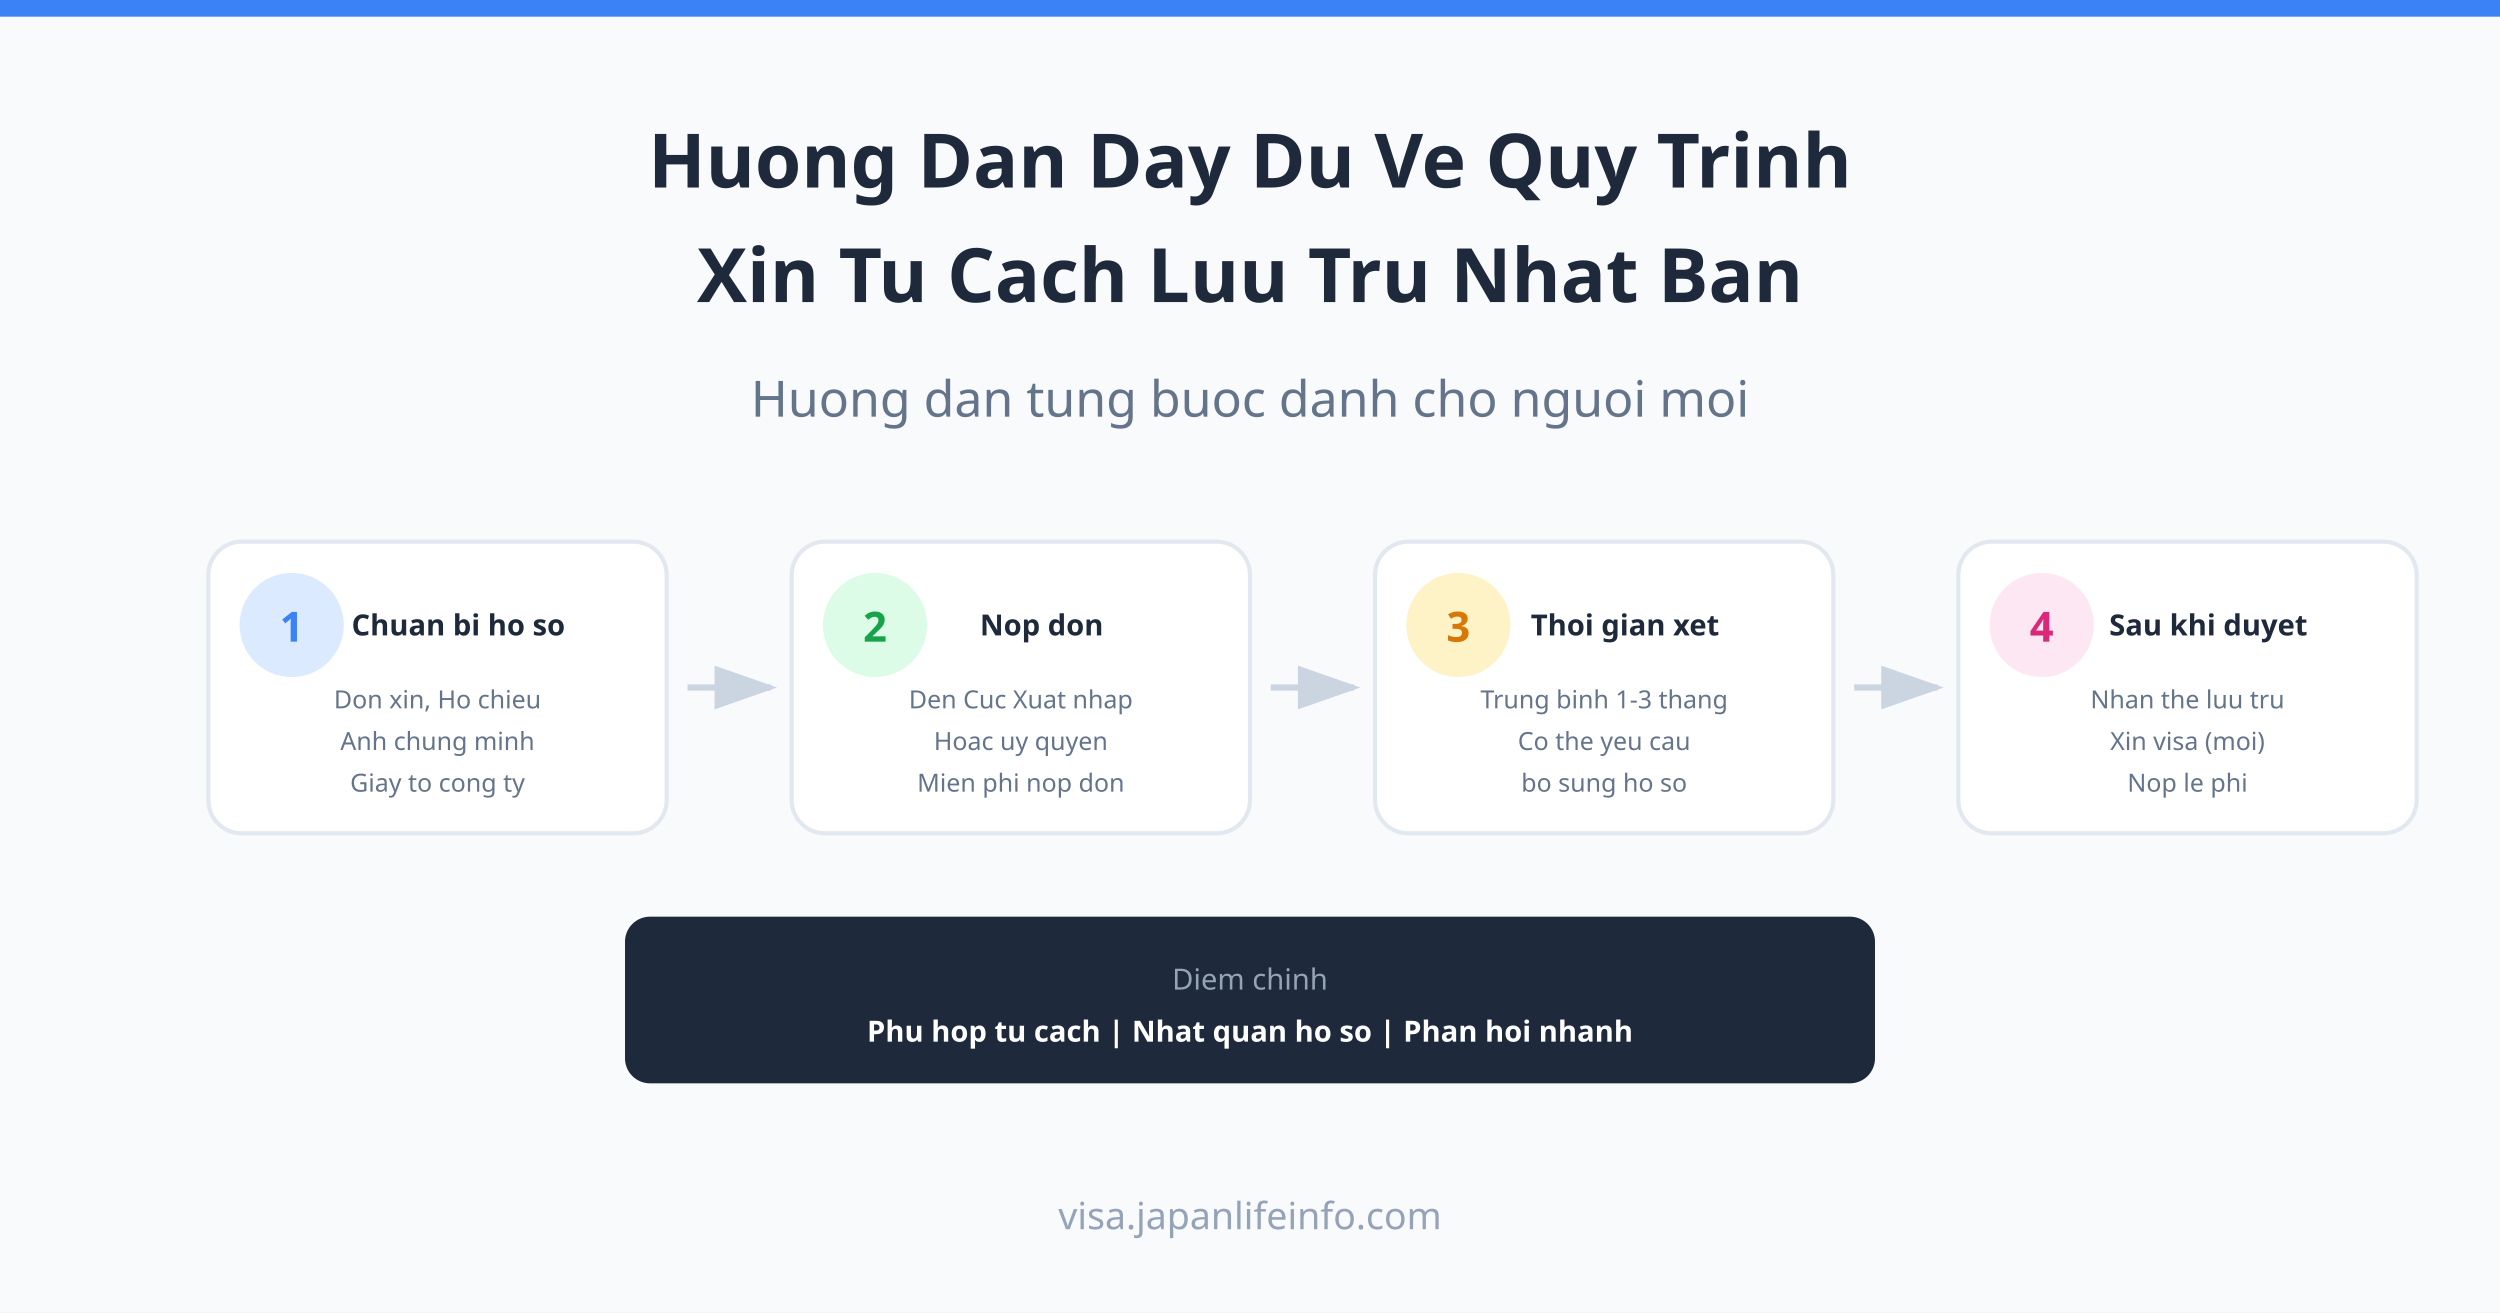
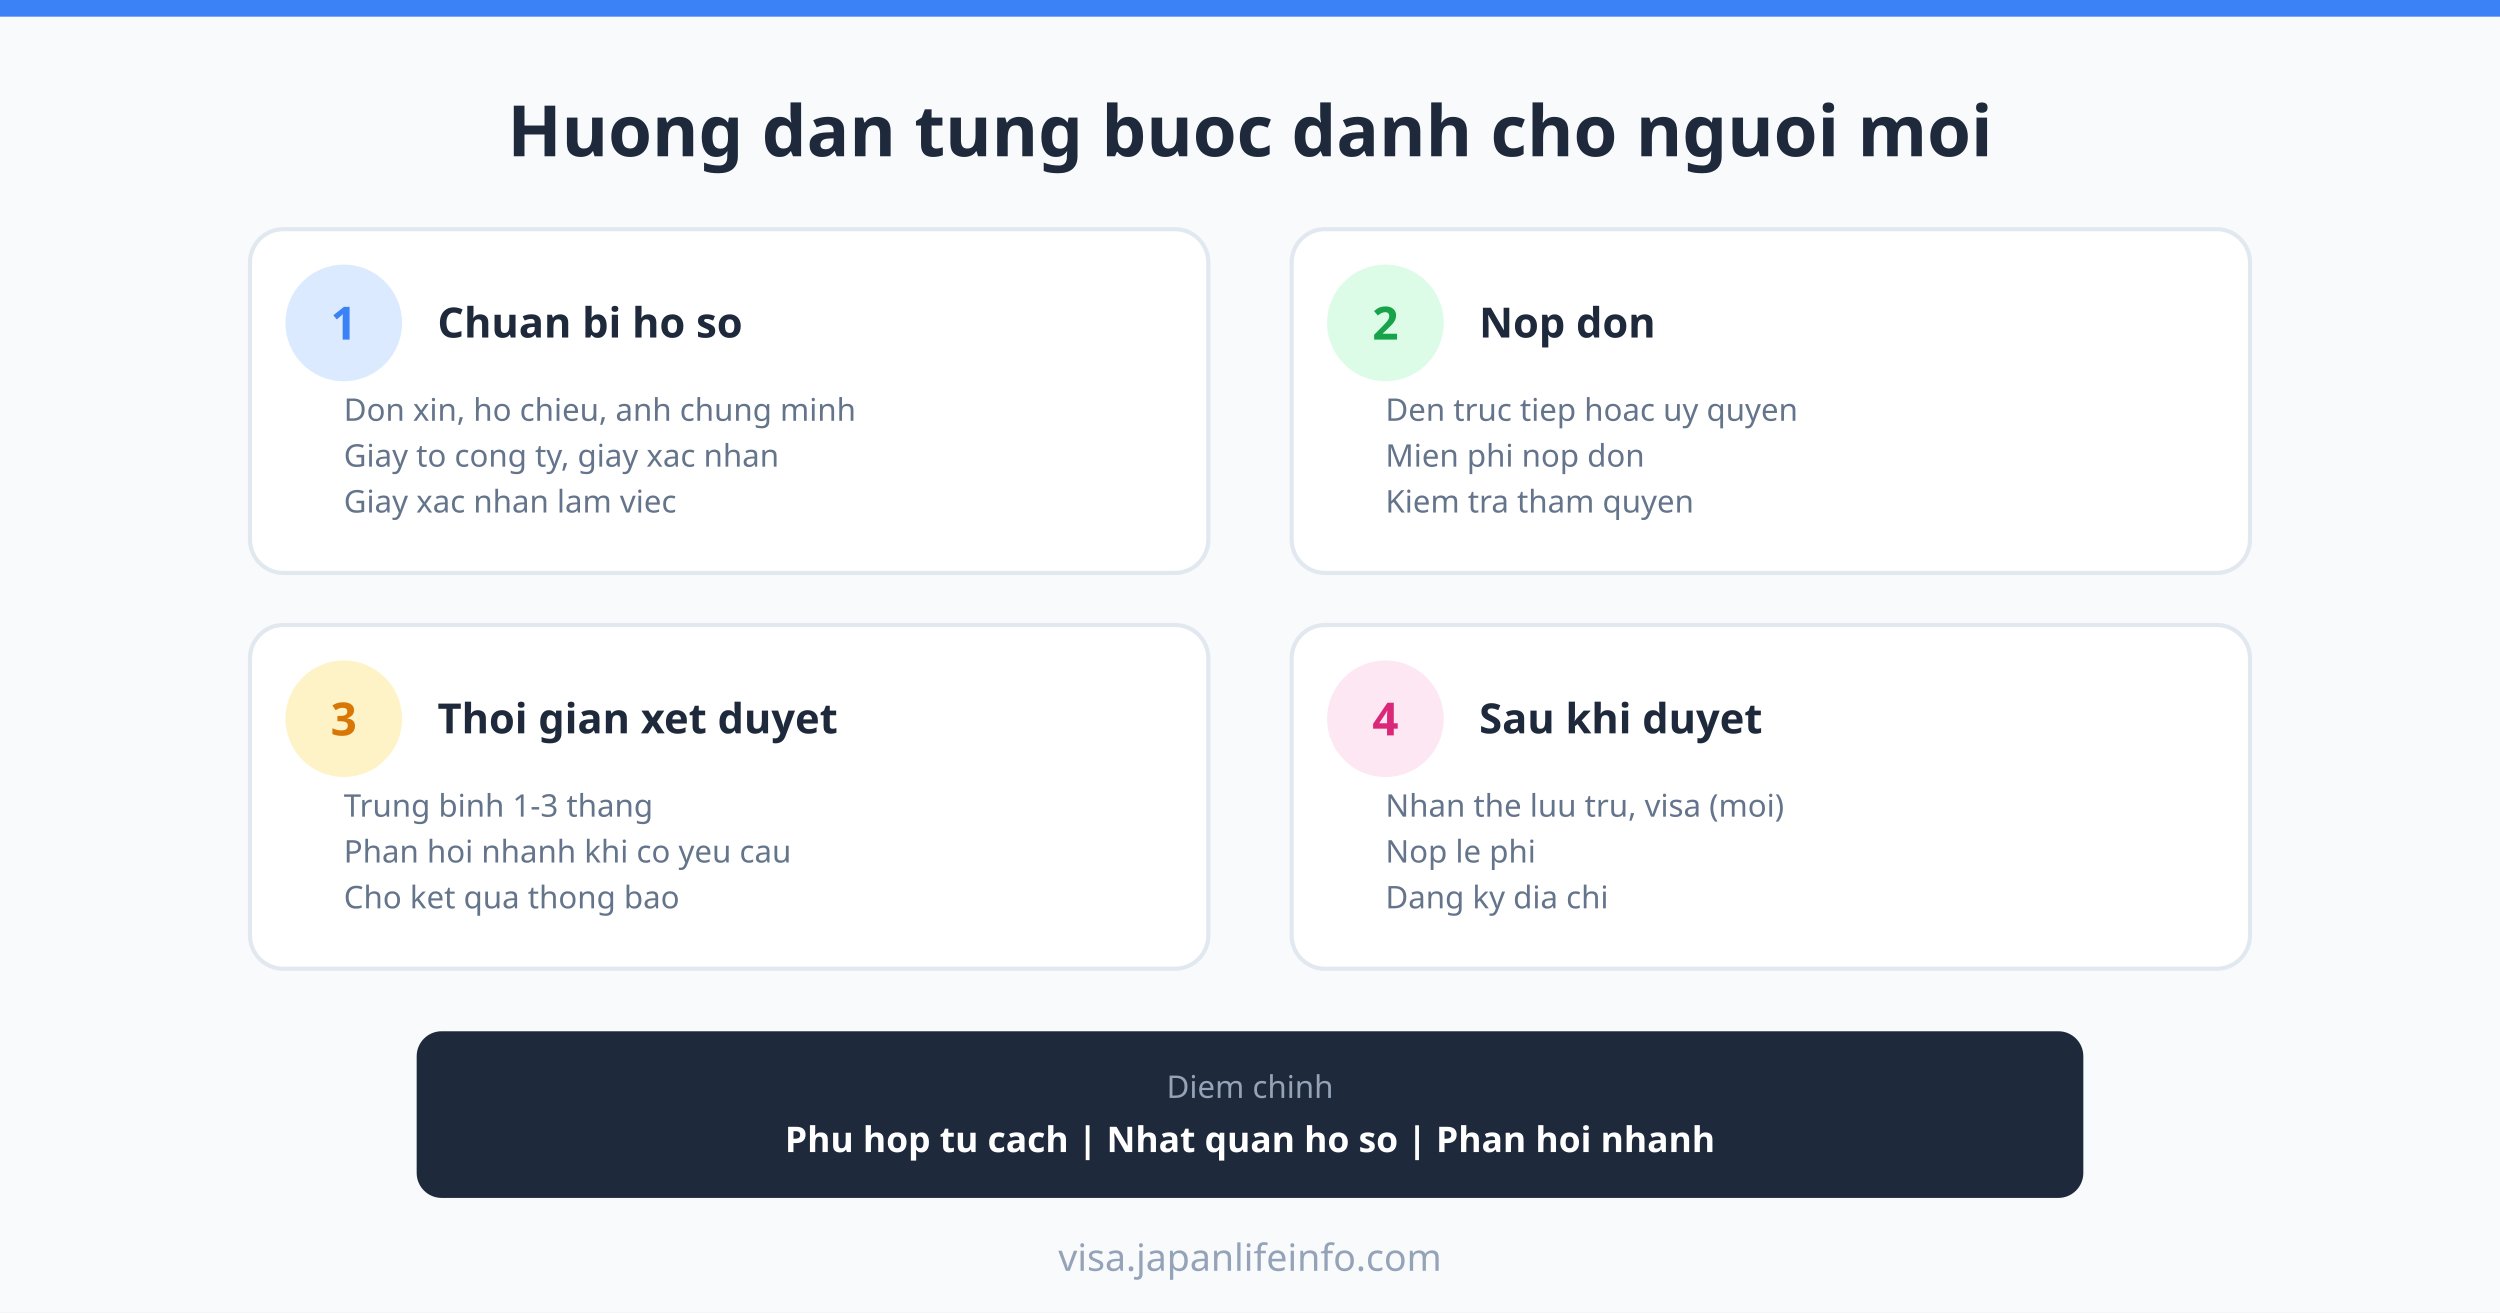
<svg xmlns="http://www.w3.org/2000/svg" width="1200" height="630" viewBox="0 0 1200 630" fill="none">
  <rect width="1200" height="630" fill="#f8fafc" />
  <rect width="1200" height="8" fill="url(#headerGradient)" />
-   <text x="600" y="90" text-anchor="middle" fill="#1e293b" font-family="sans-serif" font-size="36" font-weight="bold">Huong Dan Day Du Ve Quy Trinh</text>
-   <text x="600" y="145" text-anchor="middle" fill="#1e293b" font-family="sans-serif" font-size="36" font-weight="bold">Xin Tu Cach Luu Tru Nhat Ban</text>
-   <text x="600" y="200" text-anchor="middle" fill="#64748b" font-family="sans-serif" font-size="24">Huong dan tung buoc danh cho nguoi moi</text>
-   <g transform="translate(100, 260)">
-     <rect width="220" height="140" rx="16" fill="white" stroke="#e2e8f0" stroke-width="2" />
-     <circle cx="40" cy="40" r="25" fill="#dbeafe" />
-     <text x="40" y="48" text-anchor="middle" fill="#3b82f6" font-family="sans-serif" font-size="20" font-weight="bold">1</text>
-     <text x="120" y="45" text-anchor="middle" fill="#1e293b" font-family="sans-serif" font-size="14" font-weight="bold">Chuan bi ho so</text>
-     <text x="110" y="80" text-anchor="middle" fill="#64748b" font-family="sans-serif" font-size="12">Don xin, Ho chieu</text>
-     <text x="110" y="100" text-anchor="middle" fill="#64748b" font-family="sans-serif" font-size="12">Anh chung minh</text>
-     <text x="110" y="120" text-anchor="middle" fill="#64748b" font-family="sans-serif" font-size="12">Giay to cong ty</text>
+   <text x="600" y="75" text-anchor="middle" fill="#1e293b" font-family="sans-serif" font-size="34" font-weight="bold">Huong dan tung buoc danh cho nguoi moi</text>
+   <g transform="translate(120, 110)">
+     <rect width="460" height="165" rx="16" fill="white" stroke="#e2e8f0" stroke-width="2" />
+     <circle cx="45" cy="45" r="28" fill="#dbeafe" />
+     <text x="45" y="53" text-anchor="middle" fill="#3b82f6" font-family="sans-serif" font-size="22" font-weight="bold">1</text>
+     <text x="90" y="52" fill="#1e293b" font-family="sans-serif" font-size="20" font-weight="bold">Chuan bi ho so</text>
+     <text x="45" y="92" fill="#64748b" font-family="sans-serif" font-size="15">Don xin, ho chieu, anh chung minh</text>
+     <text x="45" y="114" fill="#64748b" font-family="sans-serif" font-size="15">Giay to cong ty, giay xac nhan</text>
+     <text x="45" y="136" fill="#64748b" font-family="sans-serif" font-size="15">Giay xac nhan lam viec</text>
  </g>
-   <path d="M330 330 L370 330" stroke="#cbd5e1" stroke-width="3" marker-end="url(#arrowhead)" />
-   <g transform="translate(380, 260)">
-     <rect width="220" height="140" rx="16" fill="white" stroke="#e2e8f0" stroke-width="2" />
-     <circle cx="40" cy="40" r="25" fill="#dcfce7" />
-     <text x="40" y="48" text-anchor="middle" fill="#16a34a" font-family="sans-serif" font-size="20" font-weight="bold">2</text>
-     <text x="120" y="45" text-anchor="middle" fill="#1e293b" font-family="sans-serif" font-size="14" font-weight="bold">Nop don</text>
-     <text x="110" y="80" text-anchor="middle" fill="#64748b" font-family="sans-serif" font-size="12">Den Cuc Xuat nhap</text>
-     <text x="110" y="100" text-anchor="middle" fill="#64748b" font-family="sans-serif" font-size="12">Hoac uy quyen</text>
-     <text x="110" y="120" text-anchor="middle" fill="#64748b" font-family="sans-serif" font-size="12">Mien phi nop don</text>
+   <g transform="translate(620, 110)">
+     <rect width="460" height="165" rx="16" fill="white" stroke="#e2e8f0" stroke-width="2" />
+     <circle cx="45" cy="45" r="28" fill="#dcfce7" />
+     <text x="45" y="53" text-anchor="middle" fill="#16a34a" font-family="sans-serif" font-size="22" font-weight="bold">2</text>
+     <text x="90" y="52" fill="#1e293b" font-family="sans-serif" font-size="20" font-weight="bold">Nop don</text>
+     <text x="45" y="92" fill="#64748b" font-family="sans-serif" font-size="15">Den truc tiep hoac uy quyen</text>
+     <text x="45" y="114" fill="#64748b" font-family="sans-serif" font-size="15">Mien phi nop don</text>
+     <text x="45" y="136" fill="#64748b" font-family="sans-serif" font-size="15">Kiem tra tham quyen</text>
  </g>
-   <path d="M610 330 L650 330" stroke="#cbd5e1" stroke-width="3" marker-end="url(#arrowhead)" />
-   <g transform="translate(660, 260)">
-     <rect width="220" height="140" rx="16" fill="white" stroke="#e2e8f0" stroke-width="2" />
-     <circle cx="40" cy="40" r="25" fill="#fef3c7" />
-     <text x="40" y="48" text-anchor="middle" fill="#d97706" font-family="sans-serif" font-size="20" font-weight="bold">3</text>
-     <text x="120" y="45" text-anchor="middle" fill="#1e293b" font-family="sans-serif" font-size="14" font-weight="bold">Thoi gian xet</text>
-     <text x="110" y="80" text-anchor="middle" fill="#64748b" font-family="sans-serif" font-size="12">Trung binh 1-3 thang</text>
-     <text x="110" y="100" text-anchor="middle" fill="#64748b" font-family="sans-serif" font-size="12">Co the yeu cau</text>
-     <text x="110" y="120" text-anchor="middle" fill="#64748b" font-family="sans-serif" font-size="12">bo sung ho so</text>
+   <g transform="translate(120, 300)">
+     <rect width="460" height="165" rx="16" fill="white" stroke="#e2e8f0" stroke-width="2" />
+     <circle cx="45" cy="45" r="28" fill="#fef3c7" />
+     <text x="45" y="53" text-anchor="middle" fill="#d97706" font-family="sans-serif" font-size="22" font-weight="bold">3</text>
+     <text x="90" y="52" fill="#1e293b" font-family="sans-serif" font-size="20" font-weight="bold">Thoi gian xet duyet</text>
+     <text x="45" y="92" fill="#64748b" font-family="sans-serif" font-size="15">Trung binh 1-3 thang</text>
+     <text x="45" y="114" fill="#64748b" font-family="sans-serif" font-size="15">Phan hoi nhanh khi co yeu cau</text>
+     <text x="45" y="136" fill="#64748b" font-family="sans-serif" font-size="15">Cho ket qua thong bao</text>
  </g>
-   <path d="M890 330 L930 330" stroke="#cbd5e1" stroke-width="3" marker-end="url(#arrowhead)" />
-   <g transform="translate(940, 260)">
-     <rect width="220" height="140" rx="16" fill="white" stroke="#e2e8f0" stroke-width="2" />
-     <circle cx="40" cy="40" r="25" fill="#fce7f3" />
-     <text x="40" y="48" text-anchor="middle" fill="#db2777" font-family="sans-serif" font-size="20" font-weight="bold">4</text>
-     <text x="120" y="45" text-anchor="middle" fill="#1e293b" font-family="sans-serif" font-size="14" font-weight="bold">Sau khi duyet</text>
-     <text x="110" y="80" text-anchor="middle" fill="#64748b" font-family="sans-serif" font-size="12">Nhan the luu tru</text>
-     <text x="110" y="100" text-anchor="middle" fill="#64748b" font-family="sans-serif" font-size="12">Xin visa (moi)</text>
-     <text x="110" y="120" text-anchor="middle" fill="#64748b" font-family="sans-serif" font-size="12">Nop le phi</text>
+   <g transform="translate(620, 300)">
+     <rect width="460" height="165" rx="16" fill="white" stroke="#e2e8f0" stroke-width="2" />
+     <circle cx="45" cy="45" r="28" fill="#fce7f3" />
+     <text x="45" y="53" text-anchor="middle" fill="#db2777" font-family="sans-serif" font-size="22" font-weight="bold">4</text>
+     <text x="90" y="52" fill="#1e293b" font-family="sans-serif" font-size="20" font-weight="bold">Sau khi duyet</text>
+     <text x="45" y="92" fill="#64748b" font-family="sans-serif" font-size="15">Nhan the luu tru, visa (moi)</text>
+     <text x="45" y="114" fill="#64748b" font-family="sans-serif" font-size="15">Nop le phi</text>
+     <text x="45" y="136" fill="#64748b" font-family="sans-serif" font-size="15">Dang ky dia chi</text>
  </g>
-   <g transform="translate(300, 440)">
-     <rect width="600" height="80" rx="12" fill="#1e293b" />
-     <text x="300" y="35" text-anchor="middle" fill="#94a3b8" font-family="sans-serif" font-size="14">Diem chinh</text>
-     <text x="300" y="60" text-anchor="middle" fill="white" font-family="sans-serif" font-size="14" font-weight="bold">Phu hop tu cach | Nhat quan ho so | Phan hoi nhanh</text>
+   <g transform="translate(200, 495)">
+     <rect width="800" height="80" rx="12" fill="#1e293b" />
+     <text x="400" y="32" text-anchor="middle" fill="#94a3b8" font-family="sans-serif" font-size="15">Diem chinh</text>
+     <text x="400" y="58" text-anchor="middle" fill="white" font-family="sans-serif" font-size="17" font-weight="bold">Phu hop tu cach | Nhat quan ho so | Phan hoi nhanh</text>
  </g>
-   <text x="600" y="590" text-anchor="middle" fill="#94a3b8" font-family="sans-serif" font-size="18">visa.japanlifeinfo.com</text>
+   <text x="600" y="610" text-anchor="middle" fill="#94a3b8" font-family="sans-serif" font-size="18">visa.japanlifeinfo.com</text>
  <defs>
    <linearGradient id="headerGradient" x1="0" y1="0" x2="1200" y2="0">
      <stop offset="0%" stop-color="#3b82f6" />
      <stop offset="50%" stop-color="#8b5cf6" />
      <stop offset="100%" stop-color="#10b981" />
    </linearGradient>
-     <marker id="arrowhead" markerWidth="10" markerHeight="7" refX="9" refY="3.5" orient="auto">
-       <polygon points="0 0, 10 3.5, 0 7" fill="#cbd5e1" />
-     </marker>
  </defs>
</svg>
